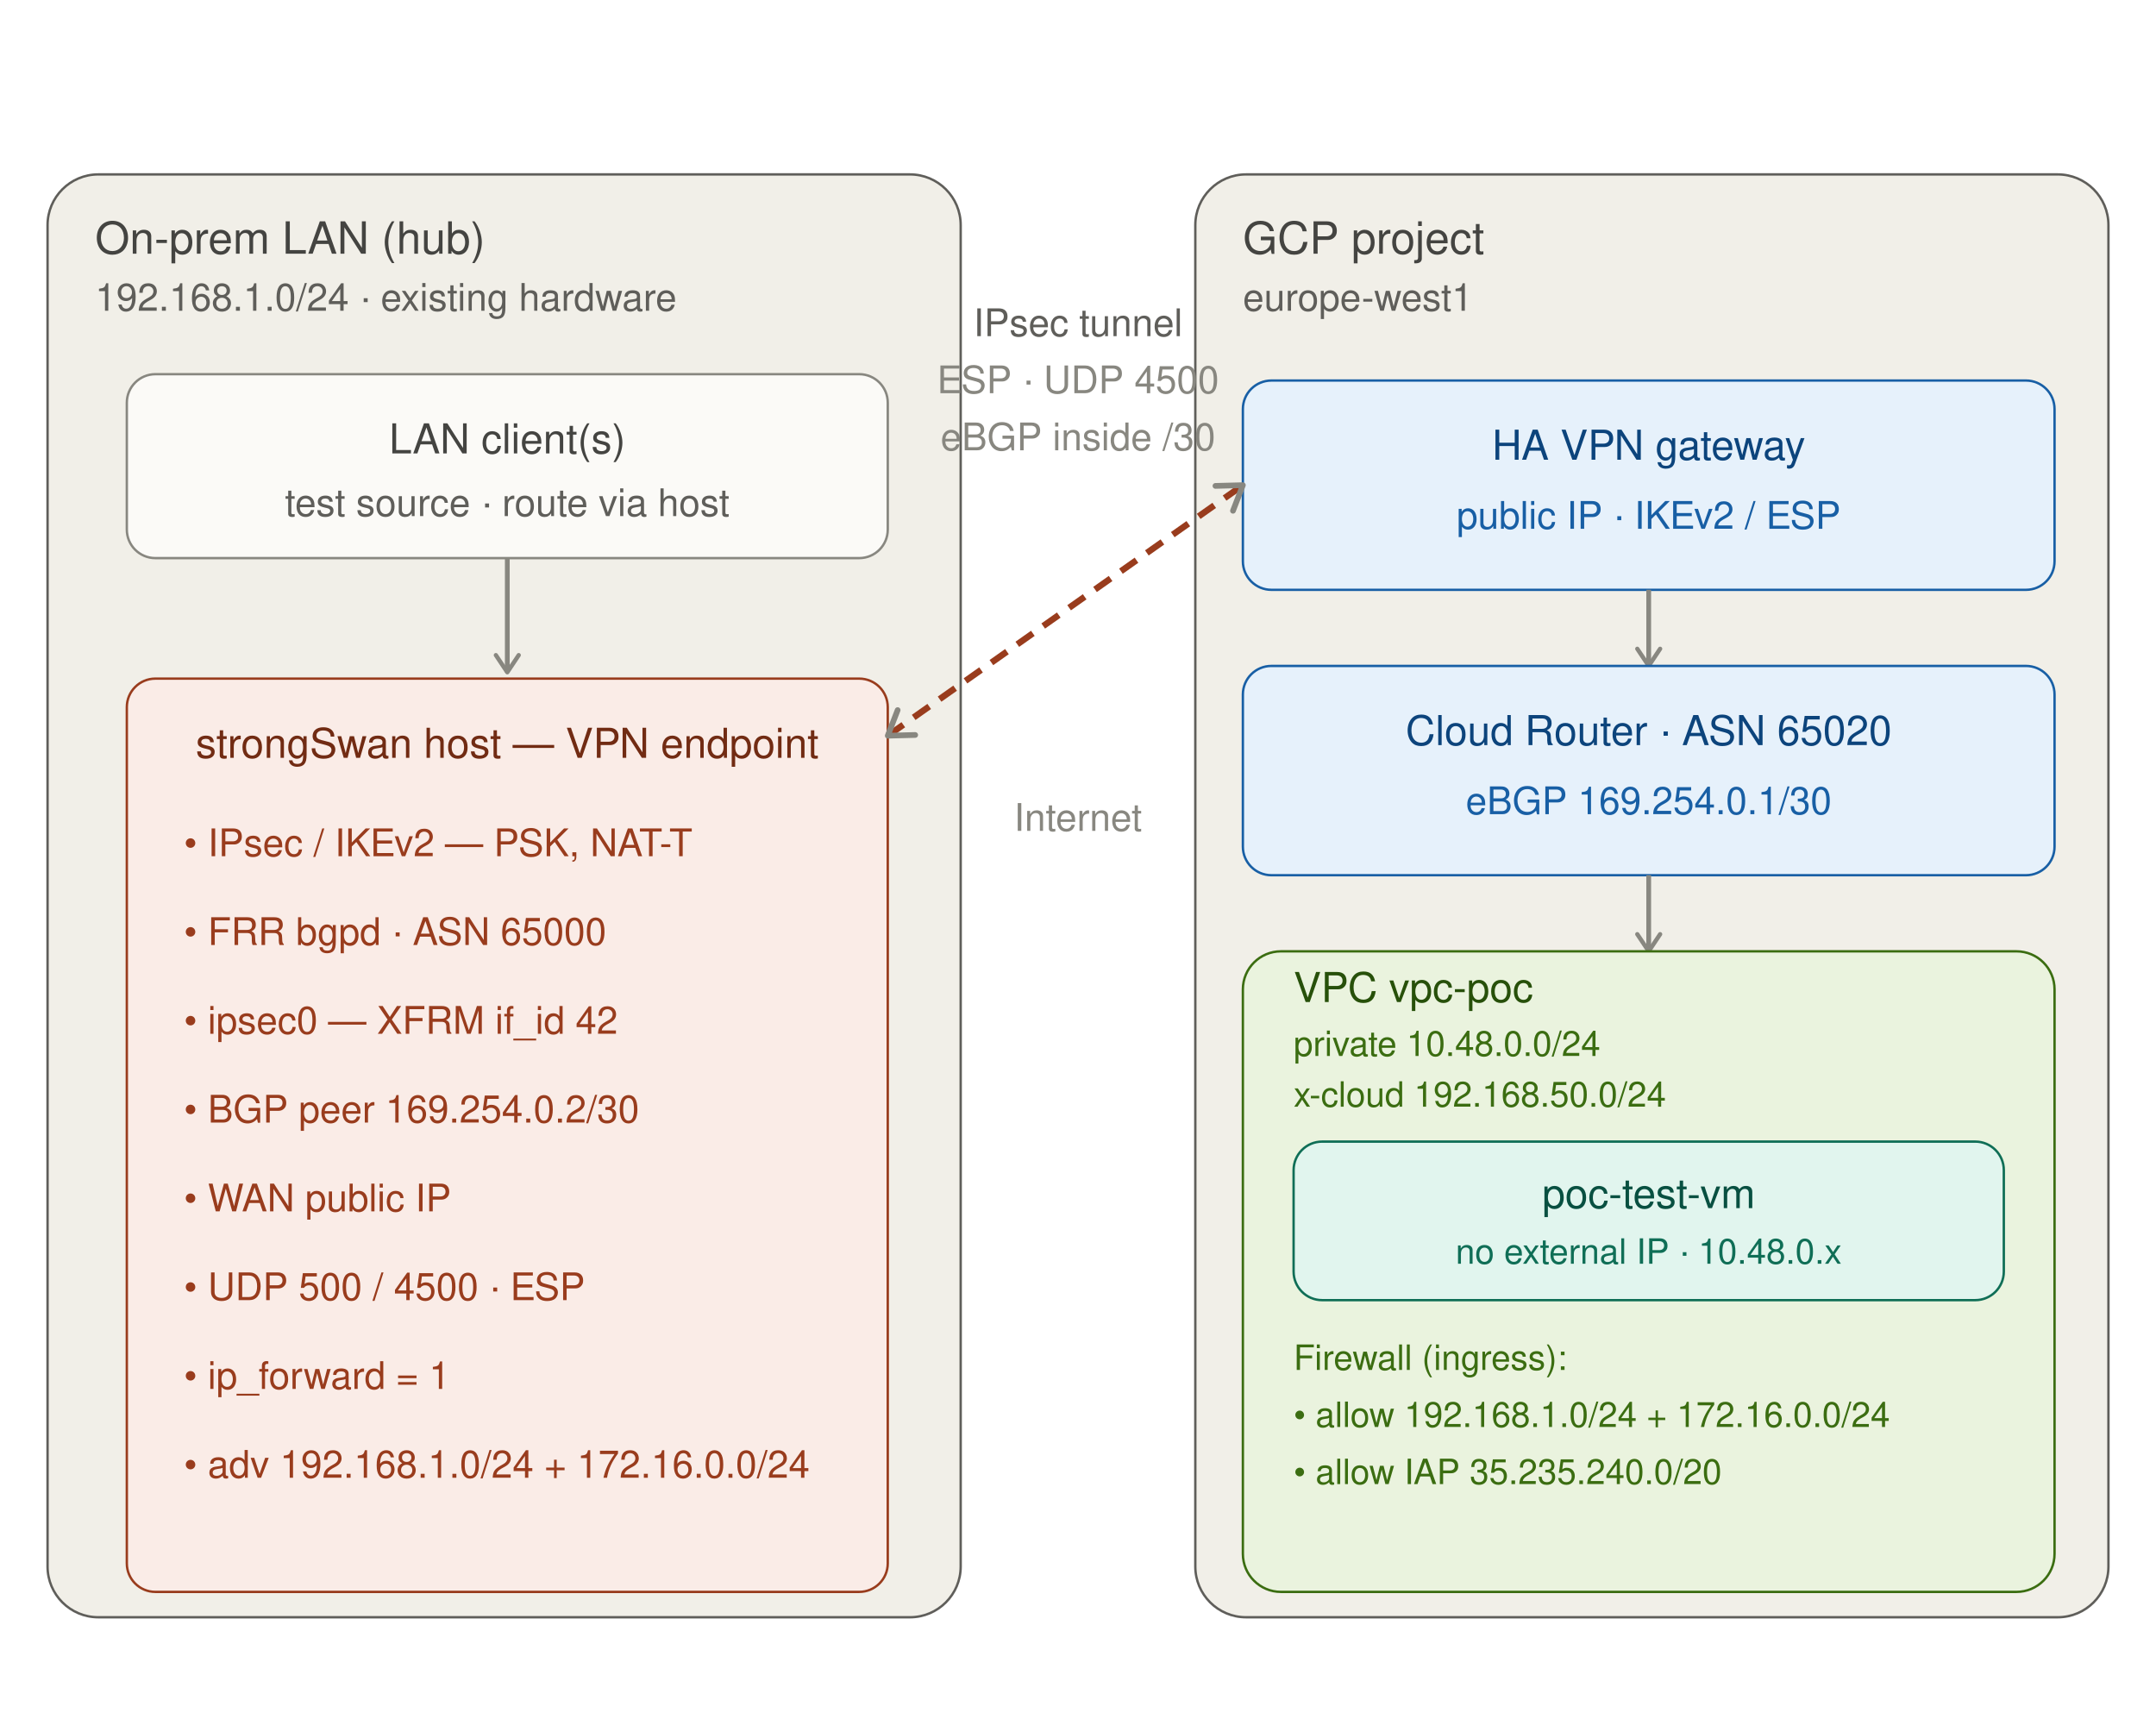
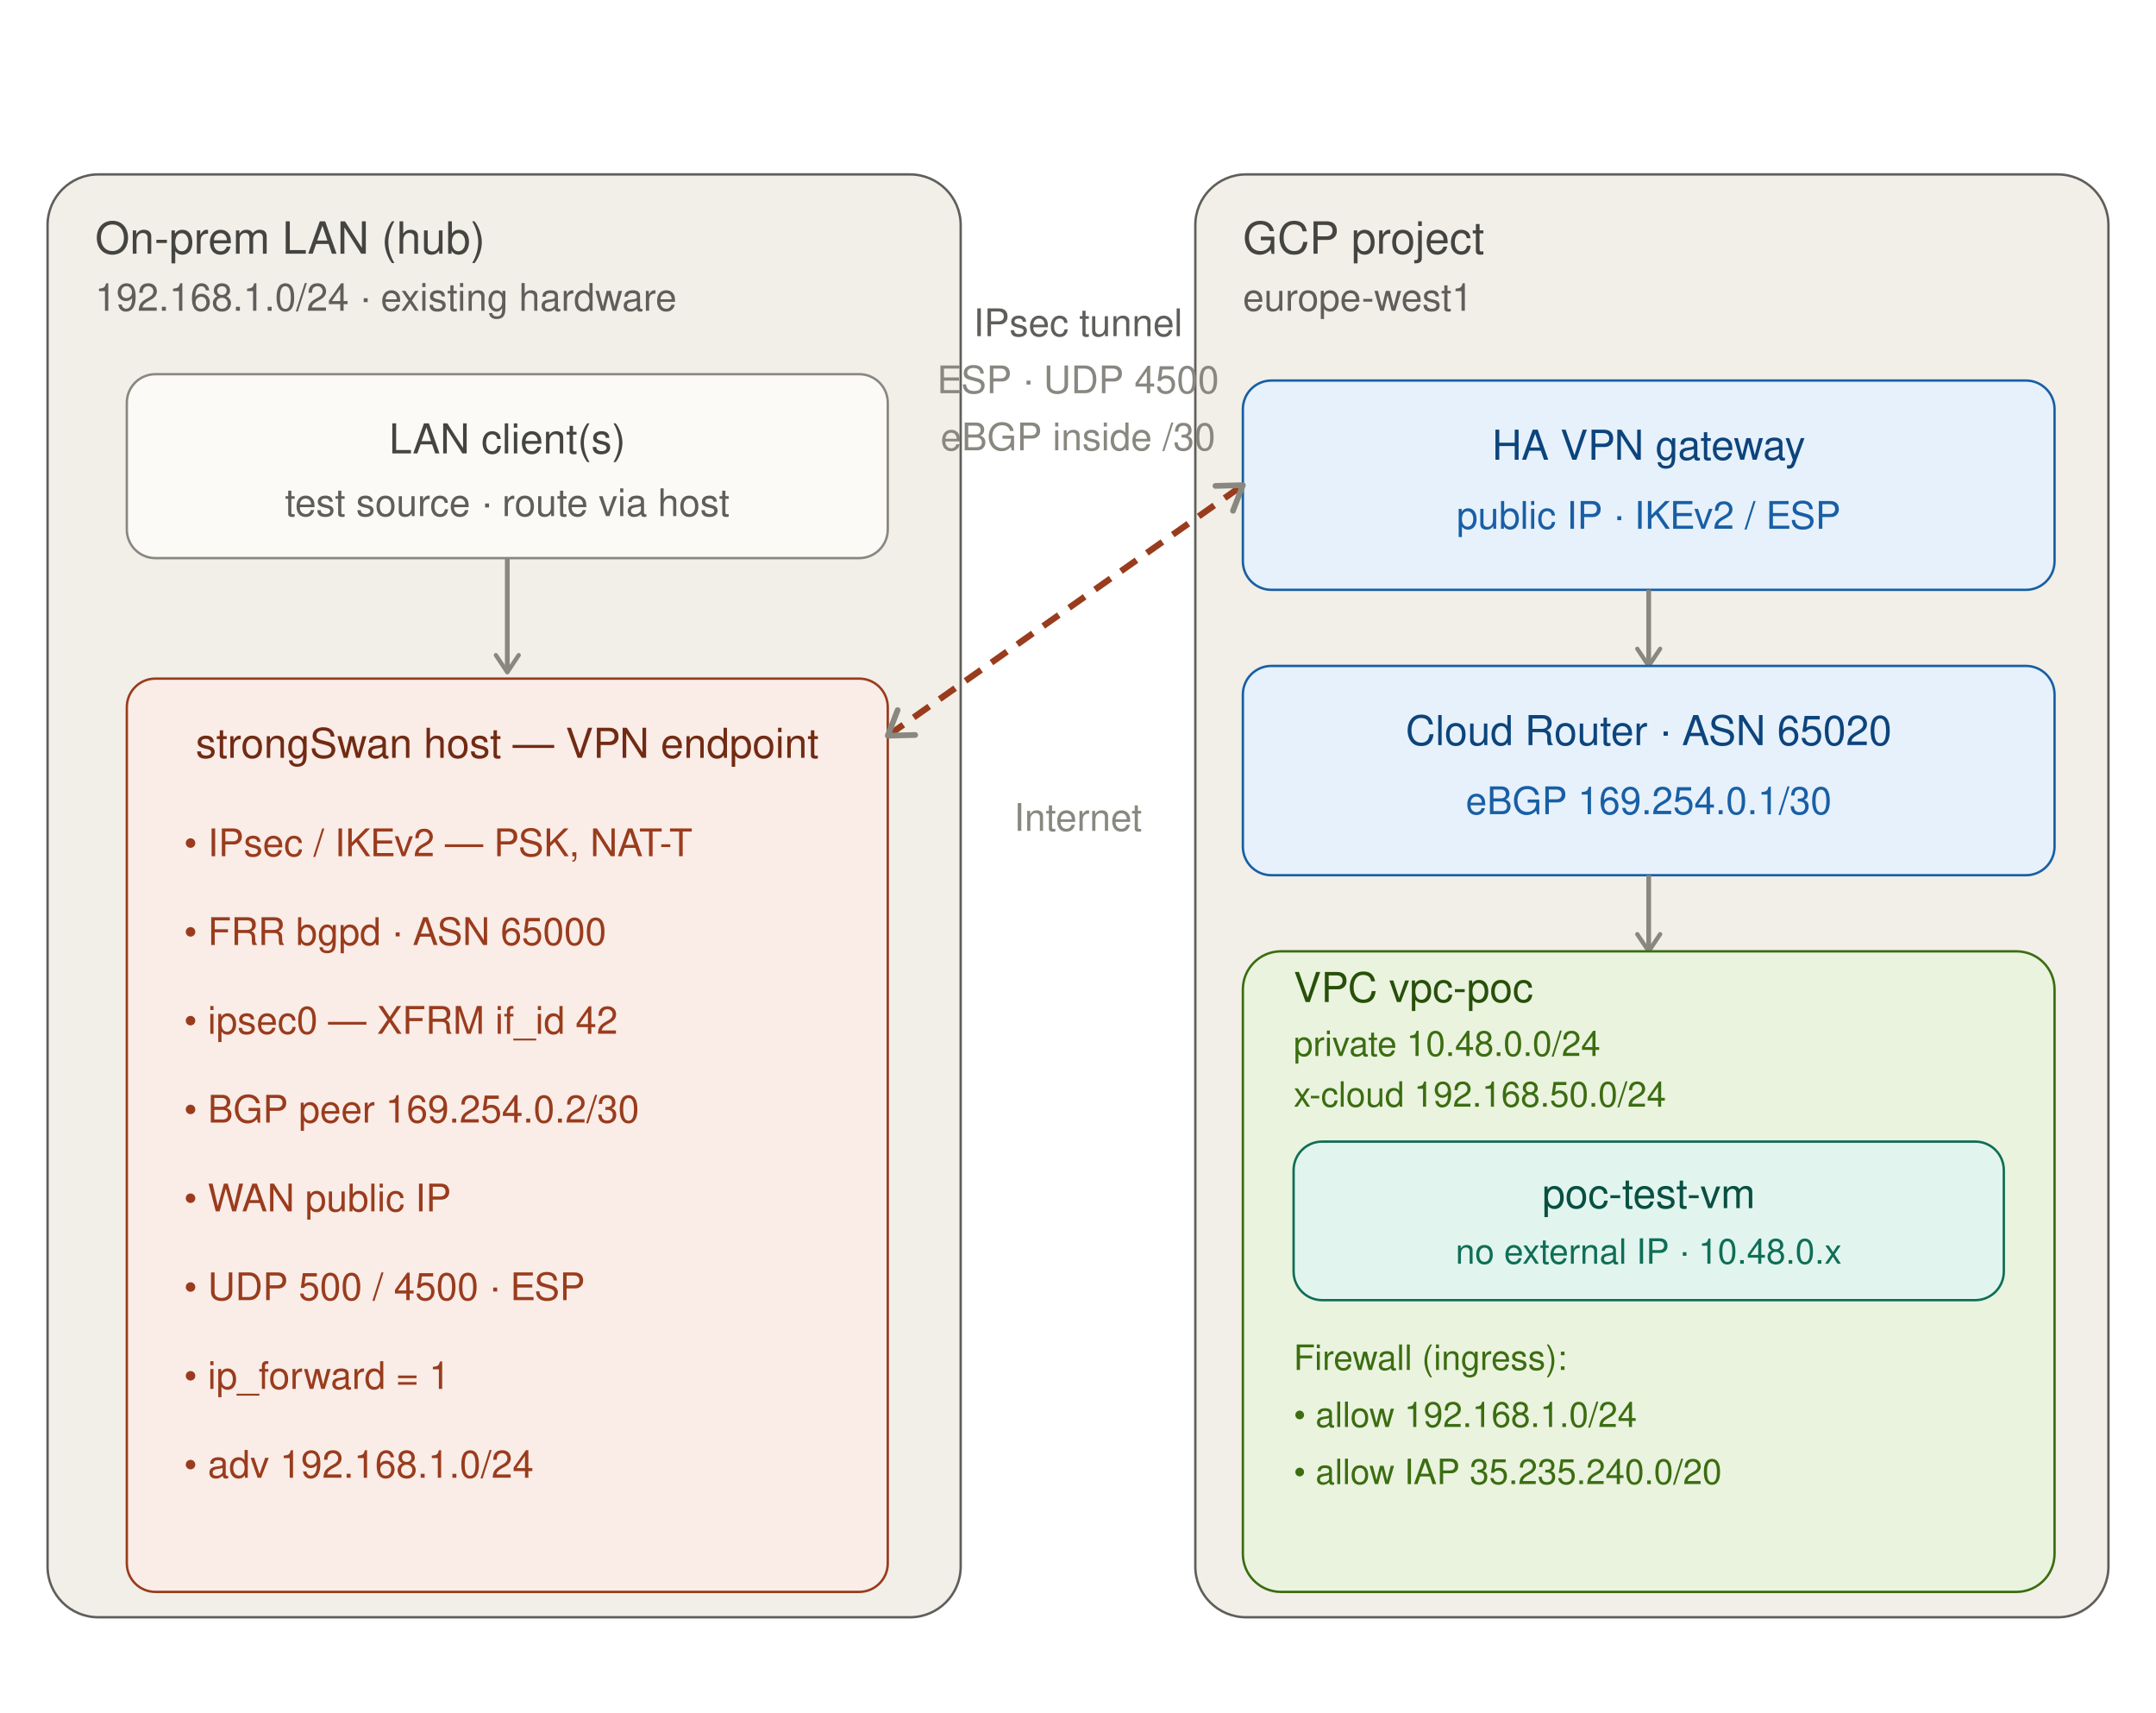
<svg xmlns="http://www.w3.org/2000/svg" width="680" viewBox="0 0 680 540" role="img" font-family="Helvetica, Arial, sans-serif">
  <defs>
    <marker id="arr" viewBox="0 0 10 10" refX="8" refY="5" markerWidth="6" markerHeight="6" orient="auto-start-reverse">
      <path d="M2 1L8 5L2 9" fill="none" stroke="#888780" stroke-width="1.5" stroke-linecap="round" stroke-linejoin="round" />
    </marker>
  </defs>
  <rect x="15" y="55" width="288" height="455" rx="16" fill="#F1EFE8" stroke="#5F5E5A" stroke-width="0.75" />
  <text x="30" y="80" font-size="14" font-weight="500" fill="#444441">On-prem LAN (hub)</text>
  <text x="30" y="98" font-size="12" fill="#5F5E5A">192.168.1.0/24 · existing hardware</text>
  <rect x="40" y="118" width="240" height="58" rx="9" fill="#FBFAF7" stroke="#888780" stroke-width="0.75" />
  <text x="160" y="140" text-anchor="middle" dominant-baseline="central" font-size="13" font-weight="500" fill="#444441">LAN client(s)</text>
  <text x="160" y="160" text-anchor="middle" dominant-baseline="central" font-size="12" fill="#5F5E5A">test source · route via host</text>
  <line x1="160" y1="176" x2="160" y2="212" stroke="#888780" stroke-width="1.5" marker-end="url(#arr)" />
  <rect x="40" y="214" width="240" height="288" rx="9" fill="#FAECE7" stroke="#993C1D" stroke-width="0.75" />
  <text x="160" y="236" text-anchor="middle" dominant-baseline="central" font-size="13" font-weight="500" fill="#712B13">strongSwan host — VPN endpoint</text>
  <g font-size="12" fill="#993C1D">
    <text x="58" y="270">• IPsec / IKEv2 — PSK, NAT-T</text>
    <text x="58" y="298">• FRR bgpd · ASN 65000</text>
    <text x="58" y="326">• ipsec0 — XFRM if_id 42</text>
    <text x="58" y="354">• BGP peer 169.254.0.2/30</text>
    <text x="58" y="382">• WAN public IP</text>
    <text x="58" y="410">• UDP 500 / 4500 · ESP</text>
    <text x="58" y="438">• ip_forward = 1</text>
-     <text x="58" y="466">• adv 192.168.1.0/24 + 172.16.0.0/24</text>
+     <text x="58" y="466">• adv 192.168.1.0/24</text>
  </g>
  <rect x="377" y="55" width="288" height="455" rx="16" fill="#F1EFE8" stroke="#5F5E5A" stroke-width="0.75" />
  <text x="392" y="80" font-size="14" font-weight="500" fill="#444441">GCP project</text>
  <text x="392" y="98" font-size="12" fill="#5F5E5A">europe-west1</text>
  <rect x="392" y="120" width="256" height="66" rx="9" fill="#E6F1FB" stroke="#185FA5" stroke-width="0.75" />
  <text x="520" y="142" text-anchor="middle" dominant-baseline="central" font-size="13" font-weight="500" fill="#0C447C">HA VPN gateway</text>
  <text x="520" y="164" text-anchor="middle" dominant-baseline="central" font-size="12" fill="#185FA5">public IP · IKEv2 / ESP</text>
  <line x1="520" y1="186" x2="520" y2="210" stroke="#888780" stroke-width="1.5" marker-end="url(#arr)" />
  <rect x="392" y="210" width="256" height="66" rx="9" fill="#E6F1FB" stroke="#185FA5" stroke-width="0.75" />
  <text x="520" y="232" text-anchor="middle" dominant-baseline="central" font-size="13" font-weight="500" fill="#0C447C">Cloud Router · ASN 65020</text>
  <text x="520" y="254" text-anchor="middle" dominant-baseline="central" font-size="12" fill="#185FA5">eBGP 169.254.0.1/30</text>
  <line x1="520" y1="276" x2="520" y2="300" stroke="#888780" stroke-width="1.5" marker-end="url(#arr)" />
  <rect x="392" y="300" width="256" height="202" rx="12" fill="#EAF3DE" stroke="#3B6D11" stroke-width="0.75" />
  <text x="408" y="316" font-size="13" font-weight="500" fill="#27500A">VPC vpc-poc</text>
  <text x="408" y="333" font-size="11" fill="#3B6D11">private 10.48.0.0/24</text>
  <text x="408" y="349" font-size="11" fill="#3B6D11">x-cloud 192.168.50.0/24</text>
  <rect x="408" y="360" width="224" height="50" rx="9" fill="#E1F5EE" stroke="#0F6E56" stroke-width="0.75" />
  <text x="520" y="378" text-anchor="middle" dominant-baseline="central" font-size="13" font-weight="500" fill="#085041">poc-test-vm</text>
  <text x="520" y="396" text-anchor="middle" dominant-baseline="central" font-size="11" fill="#0F6E56">no external IP · 10.48.0.x</text>
  <g font-size="11" fill="#3B6D11">
    <text x="408" y="432">Firewall (ingress):</text>
-     <text x="408" y="450">• allow 192.168.1.0/24 + 172.16.0.0/24</text>
+     <text x="408" y="450">• allow 192.168.1.0/24</text>
    <text x="408" y="468">• allow IAP 35.235.240.0/20</text>
  </g>
  <text x="340" y="106" text-anchor="middle" font-size="12" font-weight="500" fill="#5F5E5A">IPsec tunnel</text>
  <text x="340" y="124" text-anchor="middle" font-size="12" fill="#888780">ESP · UDP 4500</text>
  <text x="340" y="142" text-anchor="middle" font-size="12" fill="#888780">eBGP inside /30</text>
  <line x1="280" y1="232" x2="392" y2="153" stroke="#993C1D" stroke-width="2" stroke-dasharray="6 4" marker-start="url(#arr)" marker-end="url(#arr)" />
  <text x="340" y="262" text-anchor="middle" font-size="12" fill="#888780">Internet</text>
</svg>
